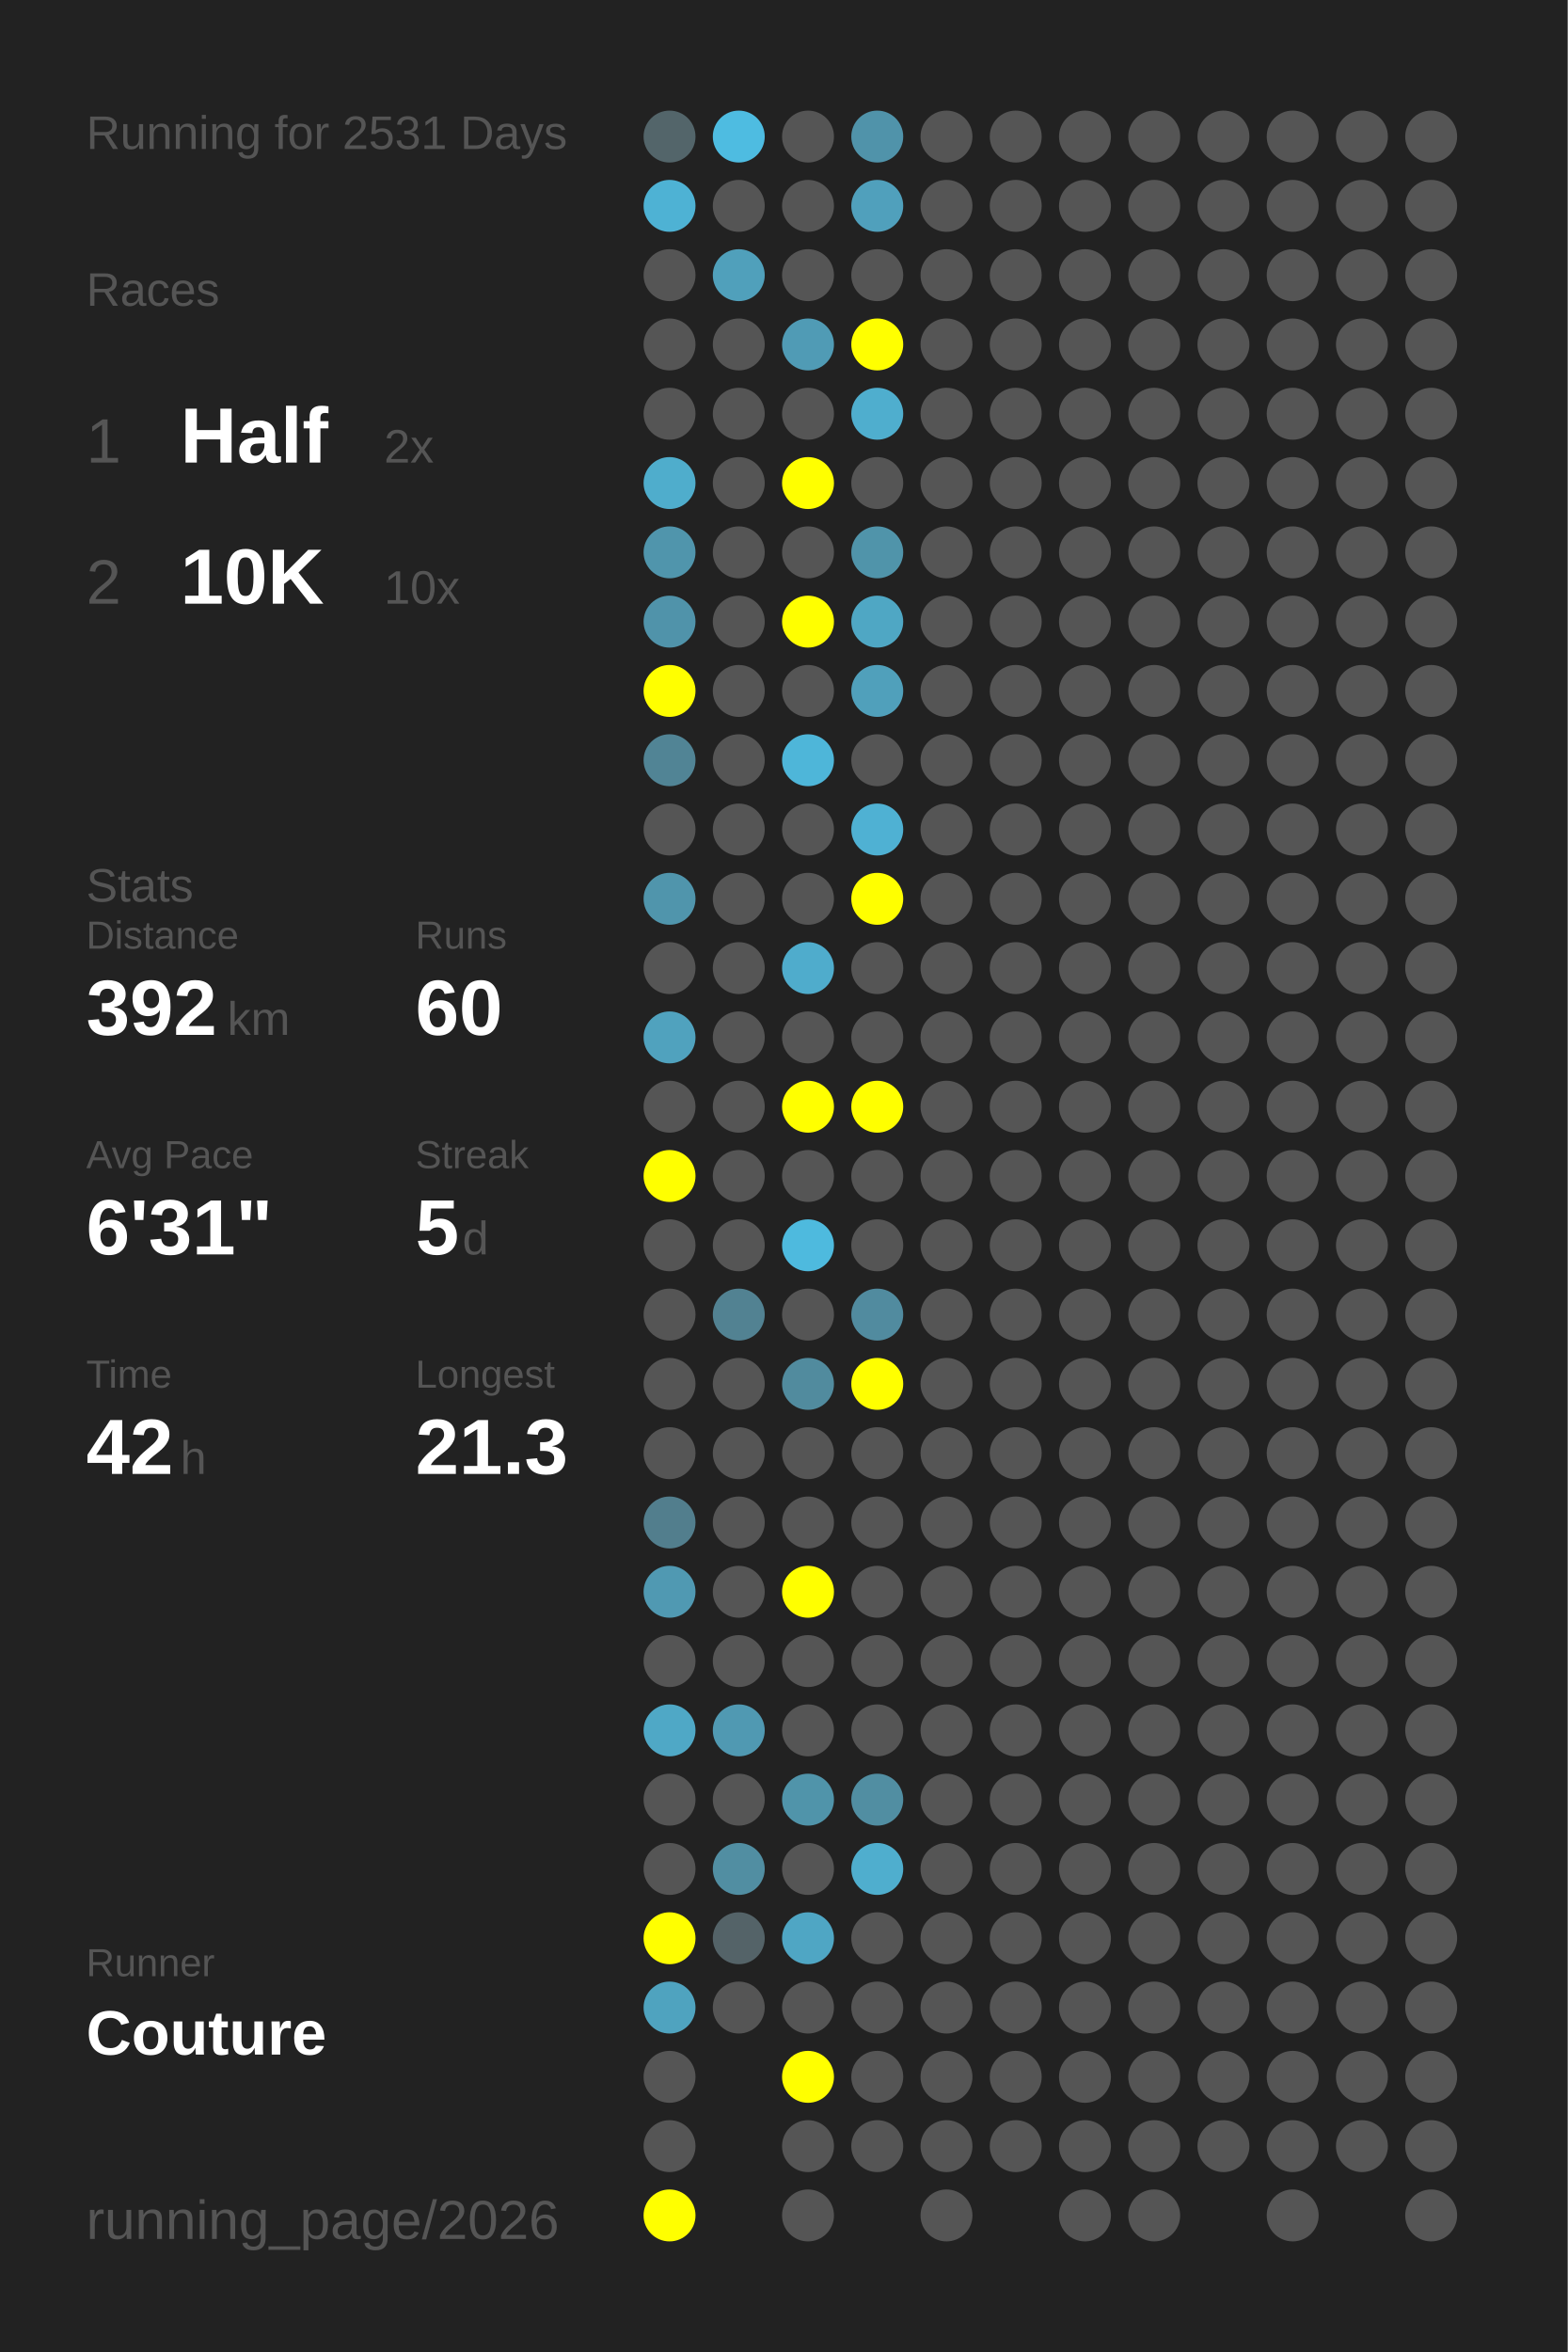
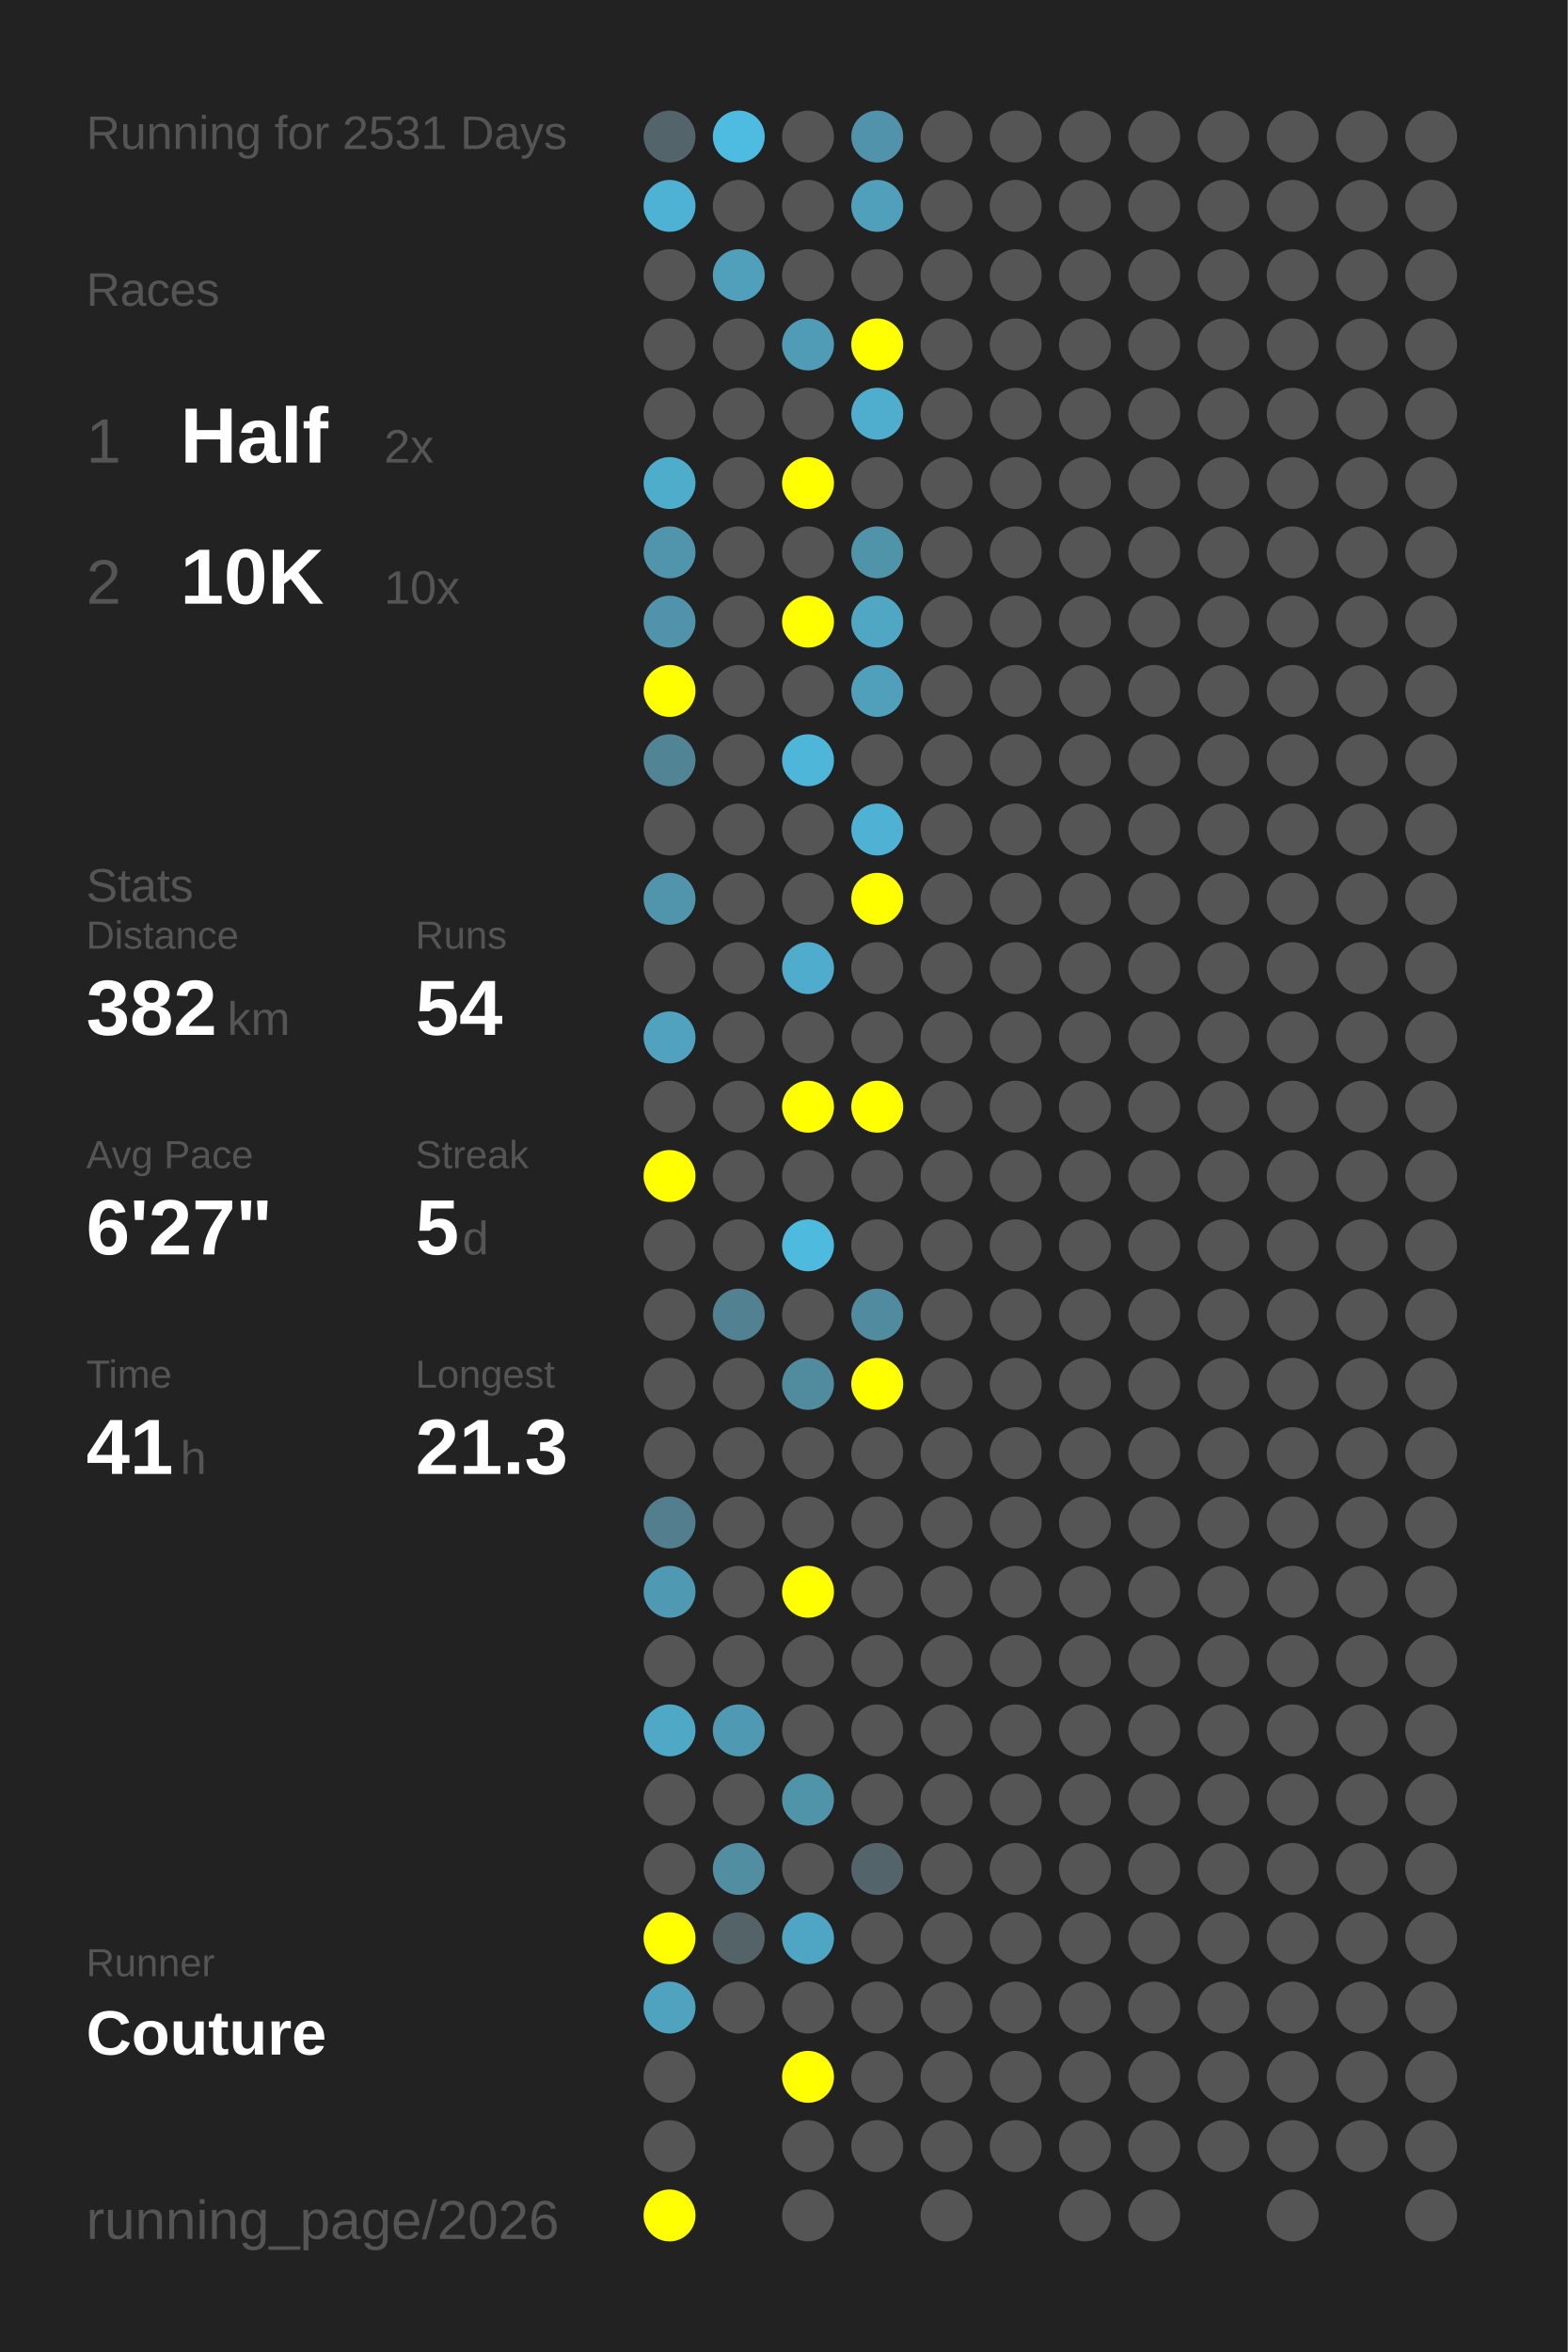
<svg xmlns="http://www.w3.org/2000/svg" baseProfile="full" height="300mm" version="1.1" viewBox="0,0,200,300" width="200mm">
  <defs />
  <rect fill="#222222" height="300" width="200" x="0" y="0" />
  <text fill="#555555" style="font-size:6px; font-family:Arial;" x="11" y="19">Running for 2531 Days</text>
  <text fill="#555555" style="font-size:6px; font-family:Arial;" x="11" y="39">Races</text>
  <text fill="#555555" style="font-size:8px; font-family:Arial;" x="11" y="59">1</text>
  <text fill="#FFFFFF" style="font-size:10px; font-family:Arial; font-weight:bold;" x="23" y="59">Half</text>
  <text fill="#555555" style="font-size:6px; font-family:Arial;" x="49" y="59">2x</text>
  <text fill="#555555" style="font-size:8px; font-family:Arial;" x="11" y="77">2</text>
  <text fill="#FFFFFF" style="font-size:10px; font-family:Arial; font-weight:bold;" x="23" y="77">10K</text>
  <text fill="#555555" style="font-size:6px; font-family:Arial;" x="49" y="77">10x</text>
  <text fill="#555555" style="font-size:6px; font-family:Arial;" x="11" y="115">Stats</text>
  <text fill="#555555" style="font-size:5px; font-family:Arial;" x="11" y="121">Distance</text>
-   <text fill="#FFFFFF" style="font-size:10px; font-family:Arial; font-weight:bold;" x="11" y="132">392</text>
+   <text fill="#FFFFFF" style="font-size:10px; font-family:Arial; font-weight:bold;" x="11" y="132">382</text>
  <text fill="#555555" style="font-size:6px; font-family:Arial;" x="29" y="132">km</text>
  <text fill="#555555" style="font-size:5px; font-family:Arial;" x="53" y="121">Runs</text>
-   <text fill="#FFFFFF" style="font-size:10px; font-family:Arial; font-weight:bold;" x="53" y="132">60</text>
+   <text fill="#FFFFFF" style="font-size:10px; font-family:Arial; font-weight:bold;" x="53" y="132">54</text>
  <text fill="#555555" style="font-size:5px; font-family:Arial;" x="11" y="149">Avg Pace</text>
-   <text fill="#FFFFFF" style="font-size:10px; font-family:Arial; font-weight:bold;" x="11" y="160">6'31"</text>
+   <text fill="#FFFFFF" style="font-size:10px; font-family:Arial; font-weight:bold;" x="11" y="160">6'27"</text>
  <text fill="#555555" style="font-size:5px; font-family:Arial;" x="53" y="149">Streak</text>
  <text fill="#FFFFFF" style="font-size:10px; font-family:Arial; font-weight:bold;" x="53" y="160">5</text>
  <text fill="#555555" style="font-size:6px; font-family:Arial;" x="59" y="160">d</text>
  <text fill="#555555" style="font-size:5px; font-family:Arial;" x="11" y="177">Time</text>
-   <text fill="#FFFFFF" style="font-size:10px; font-family:Arial; font-weight:bold;" x="11" y="188">42</text>
+   <text fill="#FFFFFF" style="font-size:10px; font-family:Arial; font-weight:bold;" x="11" y="188">41</text>
  <text fill="#555555" style="font-size:6px; font-family:Arial;" x="23" y="188">h</text>
  <text fill="#555555" style="font-size:5px; font-family:Arial;" x="53" y="177">Longest</text>
  <text fill="#FFFFFF" style="font-size:10px; font-family:Arial; font-weight:bold;" x="53" y="188">21.3</text>
  <text fill="#555555" style="font-size:5px; font-family:Arial;" x="11" y="252.065">Runner</text>
  <text fill="#FFFFFF" style="font-size:8px; font-family:Arial; font-weight:bold;" x="11" y="262.065">Couture</text>
  <text fill="#555555" style="font-size:7px; font-family:Arial;" x="11" y="285.581">running_page/2026</text>
  <circle cx="85.417" cy="17.419" fill="#53656a" r="3.312" />
  <circle cx="85.417" cy="26.258" fill="#4eb2d4" r="3.312" />
  <circle cx="85.417" cy="35.097" fill="#555555" r="3.312" />
  <circle cx="85.417" cy="43.935" fill="#555555" r="3.312" />
  <circle cx="85.417" cy="52.774" fill="#555555" r="3.312" />
  <circle cx="85.417" cy="61.613" fill="#4fadcc" r="3.312" />
  <circle cx="85.417" cy="70.452" fill="#5095ac" r="3.312" />
  <circle cx="85.417" cy="79.29" fill="#5093aa" r="3.312" />
  <circle cx="85.417" cy="88.129" fill="#FFFF00" r="3.312" />
  <circle cx="85.417" cy="96.968" fill="#518495" r="3.312" />
  <circle cx="85.417" cy="105.806" fill="#555555" r="3.312" />
  <circle cx="85.417" cy="114.645" fill="#5095ac" r="3.312" />
  <circle cx="85.417" cy="123.484" fill="#555555" r="3.312" />
  <circle cx="85.417" cy="132.323" fill="#50a2be" r="3.312" />
  <circle cx="85.417" cy="141.161" fill="#555555" r="3.312" />
  <circle cx="85.417" cy="150" fill="#FFFF00" r="3.312" />
  <circle cx="85.417" cy="158.839" fill="#555555" r="3.312" />
  <circle cx="85.417" cy="167.677" fill="#555555" r="3.312" />
  <circle cx="85.417" cy="176.516" fill="#555555" r="3.312" />
  <circle cx="85.417" cy="185.355" fill="#555555" r="3.312" />
  <circle cx="85.417" cy="194.194" fill="#527e8d" r="3.312" />
  <circle cx="85.417" cy="203.032" fill="#5099b2" r="3.312" />
  <circle cx="85.417" cy="211.871" fill="#555555" r="3.312" />
  <circle cx="85.417" cy="220.71" fill="#4fa8c6" r="3.312" />
  <circle cx="85.417" cy="229.548" fill="#555555" r="3.312" />
  <circle cx="85.417" cy="238.387" fill="#555555" r="3.312" />
  <circle cx="85.417" cy="247.226" fill="#FFFF00" r="3.312" />
  <circle cx="85.417" cy="256.065" fill="#4fa3bf" r="3.312" />
  <circle cx="85.417" cy="264.903" fill="#555555" r="3.312" />
  <circle cx="85.417" cy="273.742" fill="#555555" r="3.312" />
  <circle cx="85.417" cy="282.581" fill="#FFFF00" r="3.312" />
  <circle cx="94.25" cy="17.419" fill="#4ebce1" r="3.312" />
  <circle cx="94.25" cy="26.258" fill="#555555" r="3.312" />
  <circle cx="94.25" cy="35.097" fill="#50a0bb" r="3.312" />
  <circle cx="94.25" cy="43.935" fill="#555555" r="3.312" />
  <circle cx="94.25" cy="52.774" fill="#555555" r="3.312" />
  <circle cx="94.25" cy="61.613" fill="#555555" r="3.312" />
  <circle cx="94.25" cy="70.452" fill="#555555" r="3.312" />
  <circle cx="94.25" cy="79.29" fill="#555555" r="3.312" />
  <circle cx="94.25" cy="88.129" fill="#555555" r="3.312" />
  <circle cx="94.25" cy="96.968" fill="#555555" r="3.312" />
  <circle cx="94.25" cy="105.806" fill="#555555" r="3.312" />
  <circle cx="94.25" cy="114.645" fill="#555555" r="3.312" />
  <circle cx="94.25" cy="123.484" fill="#555555" r="3.312" />
  <circle cx="94.25" cy="132.323" fill="#555555" r="3.312" />
  <circle cx="94.25" cy="141.161" fill="#555555" r="3.312" />
  <circle cx="94.25" cy="150" fill="#555555" r="3.312" />
  <circle cx="94.25" cy="158.839" fill="#555555" r="3.312" />
  <circle cx="94.25" cy="167.677" fill="#528292" r="3.312" />
  <circle cx="94.25" cy="176.516" fill="#555555" r="3.312" />
  <circle cx="94.25" cy="185.355" fill="#555555" r="3.312" />
  <circle cx="94.25" cy="194.194" fill="#555555" r="3.312" />
  <circle cx="94.25" cy="203.032" fill="#555555" r="3.312" />
  <circle cx="94.25" cy="211.871" fill="#555555" r="3.312" />
  <circle cx="94.25" cy="220.71" fill="#5099b2" r="3.312" />
  <circle cx="94.25" cy="229.548" fill="#555555" r="3.312" />
  <circle cx="94.25" cy="238.387" fill="#518ea2" r="3.312" />
  <circle cx="94.25" cy="247.226" fill="#546368" r="3.312" />
  <circle cx="94.25" cy="256.065" fill="#555555" r="3.312" />
  <circle cx="103.083" cy="17.419" fill="#555555" r="3.312" />
  <circle cx="103.083" cy="26.258" fill="#555555" r="3.312" />
  <circle cx="103.083" cy="35.097" fill="#555555" r="3.312" />
  <circle cx="103.083" cy="43.935" fill="#509bb5" r="3.312" />
  <circle cx="103.083" cy="52.774" fill="#555555" r="3.312" />
  <circle cx="103.083" cy="61.613" fill="#FFFF00" r="3.312" />
  <circle cx="103.083" cy="70.452" fill="#555555" r="3.312" />
  <circle cx="103.083" cy="79.29" fill="#FFFF00" r="3.312" />
  <circle cx="103.083" cy="88.129" fill="#555555" r="3.312" />
  <circle cx="103.083" cy="96.968" fill="#4eb6d9" r="3.312" />
  <circle cx="103.083" cy="105.806" fill="#555555" r="3.312" />
  <circle cx="103.083" cy="114.645" fill="#555555" r="3.312" />
  <circle cx="103.083" cy="123.484" fill="#4faccc" r="3.312" />
  <circle cx="103.083" cy="132.323" fill="#555555" r="3.312" />
  <circle cx="103.083" cy="141.161" fill="#FFFF00" r="3.312" />
  <circle cx="103.083" cy="150" fill="#555555" r="3.312" />
  <circle cx="103.083" cy="158.839" fill="#4ebade" r="3.312" />
  <circle cx="103.083" cy="167.677" fill="#555555" r="3.312" />
  <circle cx="103.083" cy="176.516" fill="#518b9e" r="3.312" />
  <circle cx="103.083" cy="185.355" fill="#555555" r="3.312" />
  <circle cx="103.083" cy="194.194" fill="#555555" r="3.312" />
  <circle cx="103.083" cy="203.032" fill="#FFFF00" r="3.312" />
  <circle cx="103.083" cy="211.871" fill="#555555" r="3.312" />
  <circle cx="103.083" cy="220.71" fill="#555555" r="3.312" />
  <circle cx="103.083" cy="229.548" fill="#5094aa" r="3.312" />
  <circle cx="103.083" cy="238.387" fill="#555555" r="3.312" />
  <circle cx="103.083" cy="247.226" fill="#4fa6c4" r="3.312" />
  <circle cx="103.083" cy="256.065" fill="#555555" r="3.312" />
  <circle cx="103.083" cy="264.903" fill="#FFFF00" r="3.312" />
  <circle cx="103.083" cy="273.742" fill="#555555" r="3.312" />
  <circle cx="103.083" cy="282.581" fill="#555555" r="3.312" />
  <circle cx="111.917" cy="17.419" fill="#5093aa" r="3.312" />
  <circle cx="111.917" cy="26.258" fill="#50a0bc" r="3.312" />
  <circle cx="111.917" cy="35.097" fill="#555555" r="3.312" />
  <circle cx="111.917" cy="43.935" fill="#FFFF00" r="3.312" />
  <circle cx="111.917" cy="52.774" fill="#4faece" r="3.312" />
  <circle cx="111.917" cy="61.613" fill="#555555" r="3.312" />
  <circle cx="111.917" cy="70.452" fill="#5094aa" r="3.312" />
  <circle cx="111.917" cy="79.29" fill="#4fa7c4" r="3.312" />
  <circle cx="111.917" cy="88.129" fill="#50a0bb" r="3.312" />
  <circle cx="111.917" cy="96.968" fill="#555555" r="3.312" />
  <circle cx="111.917" cy="105.806" fill="#4fb1d3" r="3.312" />
  <circle cx="111.917" cy="114.645" fill="#FFFF00" r="3.312" />
  <circle cx="111.917" cy="123.484" fill="#555555" r="3.312" />
  <circle cx="111.917" cy="132.323" fill="#555555" r="3.312" />
  <circle cx="111.917" cy="141.161" fill="#FFFF00" r="3.312" />
  <circle cx="111.917" cy="150" fill="#555555" r="3.312" />
  <circle cx="111.917" cy="158.839" fill="#555555" r="3.312" />
  <circle cx="111.917" cy="167.677" fill="#518b9f" r="3.312" />
  <circle cx="111.917" cy="176.516" fill="#FFFF00" r="3.312" />
  <circle cx="111.917" cy="185.355" fill="#555555" r="3.312" />
  <circle cx="111.917" cy="194.194" fill="#555555" r="3.312" />
  <circle cx="111.917" cy="203.032" fill="#555555" r="3.312" />
  <circle cx="111.917" cy="211.871" fill="#555555" r="3.312" />
  <circle cx="111.917" cy="220.71" fill="#555555" r="3.312" />
-   <circle cx="111.917" cy="229.548" fill="#518ea2" r="3.312" />
-   <circle cx="111.917" cy="238.387" fill="#4faece" r="3.312" />
+   <circle cx="111.917" cy="229.548" fill="#555555" r="3.312" />
+   <circle cx="111.917" cy="238.387" fill="#53656b" r="3.312" />
  <circle cx="111.917" cy="247.226" fill="#555555" r="3.312" />
  <circle cx="111.917" cy="256.065" fill="#555555" r="3.312" />
  <circle cx="111.917" cy="264.903" fill="#555555" r="3.312" />
  <circle cx="111.917" cy="273.742" fill="#555555" r="3.312" />
  <circle cx="120.75" cy="17.419" fill="#555555" r="3.312" />
  <circle cx="120.75" cy="26.258" fill="#555555" r="3.312" />
  <circle cx="120.75" cy="35.097" fill="#555555" r="3.312" />
  <circle cx="120.75" cy="43.935" fill="#555555" r="3.312" />
  <circle cx="120.75" cy="52.774" fill="#555555" r="3.312" />
  <circle cx="120.75" cy="61.613" fill="#555555" r="3.312" />
  <circle cx="120.75" cy="70.452" fill="#555555" r="3.312" />
  <circle cx="120.75" cy="79.29" fill="#555555" r="3.312" />
  <circle cx="120.75" cy="88.129" fill="#555555" r="3.312" />
  <circle cx="120.75" cy="96.968" fill="#555555" r="3.312" />
  <circle cx="120.75" cy="105.806" fill="#555555" r="3.312" />
  <circle cx="120.75" cy="114.645" fill="#555555" r="3.312" />
  <circle cx="120.75" cy="123.484" fill="#555555" r="3.312" />
  <circle cx="120.75" cy="132.323" fill="#555555" r="3.312" />
  <circle cx="120.75" cy="141.161" fill="#555555" r="3.312" />
  <circle cx="120.75" cy="150" fill="#555555" r="3.312" />
  <circle cx="120.75" cy="158.839" fill="#555555" r="3.312" />
  <circle cx="120.75" cy="167.677" fill="#555555" r="3.312" />
  <circle cx="120.75" cy="176.516" fill="#555555" r="3.312" />
  <circle cx="120.75" cy="185.355" fill="#555555" r="3.312" />
  <circle cx="120.75" cy="194.194" fill="#555555" r="3.312" />
  <circle cx="120.75" cy="203.032" fill="#555555" r="3.312" />
  <circle cx="120.75" cy="211.871" fill="#555555" r="3.312" />
  <circle cx="120.75" cy="220.71" fill="#555555" r="3.312" />
  <circle cx="120.75" cy="229.548" fill="#555555" r="3.312" />
  <circle cx="120.75" cy="238.387" fill="#555555" r="3.312" />
  <circle cx="120.75" cy="247.226" fill="#555555" r="3.312" />
  <circle cx="120.75" cy="256.065" fill="#555555" r="3.312" />
  <circle cx="120.75" cy="264.903" fill="#555555" r="3.312" />
  <circle cx="120.75" cy="273.742" fill="#555555" r="3.312" />
  <circle cx="120.75" cy="282.581" fill="#555555" r="3.312" />
  <circle cx="129.583" cy="17.419" fill="#555555" r="3.312" />
  <circle cx="129.583" cy="26.258" fill="#555555" r="3.312" />
  <circle cx="129.583" cy="35.097" fill="#555555" r="3.312" />
  <circle cx="129.583" cy="43.935" fill="#555555" r="3.312" />
  <circle cx="129.583" cy="52.774" fill="#555555" r="3.312" />
  <circle cx="129.583" cy="61.613" fill="#555555" r="3.312" />
  <circle cx="129.583" cy="70.452" fill="#555555" r="3.312" />
  <circle cx="129.583" cy="79.29" fill="#555555" r="3.312" />
  <circle cx="129.583" cy="88.129" fill="#555555" r="3.312" />
  <circle cx="129.583" cy="96.968" fill="#555555" r="3.312" />
  <circle cx="129.583" cy="105.806" fill="#555555" r="3.312" />
  <circle cx="129.583" cy="114.645" fill="#555555" r="3.312" />
  <circle cx="129.583" cy="123.484" fill="#555555" r="3.312" />
  <circle cx="129.583" cy="132.323" fill="#555555" r="3.312" />
  <circle cx="129.583" cy="141.161" fill="#555555" r="3.312" />
  <circle cx="129.583" cy="150" fill="#555555" r="3.312" />
  <circle cx="129.583" cy="158.839" fill="#555555" r="3.312" />
  <circle cx="129.583" cy="167.677" fill="#555555" r="3.312" />
  <circle cx="129.583" cy="176.516" fill="#555555" r="3.312" />
  <circle cx="129.583" cy="185.355" fill="#555555" r="3.312" />
  <circle cx="129.583" cy="194.194" fill="#555555" r="3.312" />
  <circle cx="129.583" cy="203.032" fill="#555555" r="3.312" />
  <circle cx="129.583" cy="211.871" fill="#555555" r="3.312" />
  <circle cx="129.583" cy="220.71" fill="#555555" r="3.312" />
  <circle cx="129.583" cy="229.548" fill="#555555" r="3.312" />
  <circle cx="129.583" cy="238.387" fill="#555555" r="3.312" />
  <circle cx="129.583" cy="247.226" fill="#555555" r="3.312" />
  <circle cx="129.583" cy="256.065" fill="#555555" r="3.312" />
  <circle cx="129.583" cy="264.903" fill="#555555" r="3.312" />
  <circle cx="129.583" cy="273.742" fill="#555555" r="3.312" />
  <circle cx="138.417" cy="17.419" fill="#555555" r="3.312" />
  <circle cx="138.417" cy="26.258" fill="#555555" r="3.312" />
  <circle cx="138.417" cy="35.097" fill="#555555" r="3.312" />
  <circle cx="138.417" cy="43.935" fill="#555555" r="3.312" />
  <circle cx="138.417" cy="52.774" fill="#555555" r="3.312" />
  <circle cx="138.417" cy="61.613" fill="#555555" r="3.312" />
  <circle cx="138.417" cy="70.452" fill="#555555" r="3.312" />
  <circle cx="138.417" cy="79.29" fill="#555555" r="3.312" />
  <circle cx="138.417" cy="88.129" fill="#555555" r="3.312" />
  <circle cx="138.417" cy="96.968" fill="#555555" r="3.312" />
  <circle cx="138.417" cy="105.806" fill="#555555" r="3.312" />
  <circle cx="138.417" cy="114.645" fill="#555555" r="3.312" />
  <circle cx="138.417" cy="123.484" fill="#555555" r="3.312" />
  <circle cx="138.417" cy="132.323" fill="#555555" r="3.312" />
  <circle cx="138.417" cy="141.161" fill="#555555" r="3.312" />
  <circle cx="138.417" cy="150" fill="#555555" r="3.312" />
  <circle cx="138.417" cy="158.839" fill="#555555" r="3.312" />
  <circle cx="138.417" cy="167.677" fill="#555555" r="3.312" />
  <circle cx="138.417" cy="176.516" fill="#555555" r="3.312" />
  <circle cx="138.417" cy="185.355" fill="#555555" r="3.312" />
  <circle cx="138.417" cy="194.194" fill="#555555" r="3.312" />
  <circle cx="138.417" cy="203.032" fill="#555555" r="3.312" />
  <circle cx="138.417" cy="211.871" fill="#555555" r="3.312" />
  <circle cx="138.417" cy="220.71" fill="#555555" r="3.312" />
  <circle cx="138.417" cy="229.548" fill="#555555" r="3.312" />
  <circle cx="138.417" cy="238.387" fill="#555555" r="3.312" />
  <circle cx="138.417" cy="247.226" fill="#555555" r="3.312" />
  <circle cx="138.417" cy="256.065" fill="#555555" r="3.312" />
  <circle cx="138.417" cy="264.903" fill="#555555" r="3.312" />
  <circle cx="138.417" cy="273.742" fill="#555555" r="3.312" />
  <circle cx="138.417" cy="282.581" fill="#555555" r="3.312" />
  <circle cx="147.25" cy="17.419" fill="#555555" r="3.312" />
  <circle cx="147.25" cy="26.258" fill="#555555" r="3.312" />
  <circle cx="147.25" cy="35.097" fill="#555555" r="3.312" />
  <circle cx="147.25" cy="43.935" fill="#555555" r="3.312" />
  <circle cx="147.25" cy="52.774" fill="#555555" r="3.312" />
  <circle cx="147.25" cy="61.613" fill="#555555" r="3.312" />
  <circle cx="147.25" cy="70.452" fill="#555555" r="3.312" />
  <circle cx="147.25" cy="79.29" fill="#555555" r="3.312" />
  <circle cx="147.25" cy="88.129" fill="#555555" r="3.312" />
  <circle cx="147.25" cy="96.968" fill="#555555" r="3.312" />
  <circle cx="147.25" cy="105.806" fill="#555555" r="3.312" />
  <circle cx="147.25" cy="114.645" fill="#555555" r="3.312" />
  <circle cx="147.25" cy="123.484" fill="#555555" r="3.312" />
  <circle cx="147.25" cy="132.323" fill="#555555" r="3.312" />
  <circle cx="147.25" cy="141.161" fill="#555555" r="3.312" />
  <circle cx="147.25" cy="150" fill="#555555" r="3.312" />
  <circle cx="147.25" cy="158.839" fill="#555555" r="3.312" />
  <circle cx="147.25" cy="167.677" fill="#555555" r="3.312" />
  <circle cx="147.25" cy="176.516" fill="#555555" r="3.312" />
  <circle cx="147.25" cy="185.355" fill="#555555" r="3.312" />
  <circle cx="147.25" cy="194.194" fill="#555555" r="3.312" />
  <circle cx="147.25" cy="203.032" fill="#555555" r="3.312" />
  <circle cx="147.25" cy="211.871" fill="#555555" r="3.312" />
  <circle cx="147.25" cy="220.71" fill="#555555" r="3.312" />
  <circle cx="147.25" cy="229.548" fill="#555555" r="3.312" />
  <circle cx="147.25" cy="238.387" fill="#555555" r="3.312" />
  <circle cx="147.25" cy="247.226" fill="#555555" r="3.312" />
  <circle cx="147.25" cy="256.065" fill="#555555" r="3.312" />
  <circle cx="147.25" cy="264.903" fill="#555555" r="3.312" />
  <circle cx="147.25" cy="273.742" fill="#555555" r="3.312" />
  <circle cx="147.25" cy="282.581" fill="#555555" r="3.312" />
  <circle cx="156.083" cy="17.419" fill="#555555" r="3.312" />
  <circle cx="156.083" cy="26.258" fill="#555555" r="3.312" />
  <circle cx="156.083" cy="35.097" fill="#555555" r="3.312" />
  <circle cx="156.083" cy="43.935" fill="#555555" r="3.312" />
  <circle cx="156.083" cy="52.774" fill="#555555" r="3.312" />
  <circle cx="156.083" cy="61.613" fill="#555555" r="3.312" />
  <circle cx="156.083" cy="70.452" fill="#555555" r="3.312" />
  <circle cx="156.083" cy="79.29" fill="#555555" r="3.312" />
  <circle cx="156.083" cy="88.129" fill="#555555" r="3.312" />
  <circle cx="156.083" cy="96.968" fill="#555555" r="3.312" />
  <circle cx="156.083" cy="105.806" fill="#555555" r="3.312" />
  <circle cx="156.083" cy="114.645" fill="#555555" r="3.312" />
  <circle cx="156.083" cy="123.484" fill="#555555" r="3.312" />
  <circle cx="156.083" cy="132.323" fill="#555555" r="3.312" />
  <circle cx="156.083" cy="141.161" fill="#555555" r="3.312" />
  <circle cx="156.083" cy="150" fill="#555555" r="3.312" />
  <circle cx="156.083" cy="158.839" fill="#555555" r="3.312" />
  <circle cx="156.083" cy="167.677" fill="#555555" r="3.312" />
  <circle cx="156.083" cy="176.516" fill="#555555" r="3.312" />
  <circle cx="156.083" cy="185.355" fill="#555555" r="3.312" />
  <circle cx="156.083" cy="194.194" fill="#555555" r="3.312" />
  <circle cx="156.083" cy="203.032" fill="#555555" r="3.312" />
  <circle cx="156.083" cy="211.871" fill="#555555" r="3.312" />
  <circle cx="156.083" cy="220.71" fill="#555555" r="3.312" />
  <circle cx="156.083" cy="229.548" fill="#555555" r="3.312" />
  <circle cx="156.083" cy="238.387" fill="#555555" r="3.312" />
  <circle cx="156.083" cy="247.226" fill="#555555" r="3.312" />
  <circle cx="156.083" cy="256.065" fill="#555555" r="3.312" />
  <circle cx="156.083" cy="264.903" fill="#555555" r="3.312" />
  <circle cx="156.083" cy="273.742" fill="#555555" r="3.312" />
  <circle cx="164.917" cy="17.419" fill="#555555" r="3.312" />
  <circle cx="164.917" cy="26.258" fill="#555555" r="3.312" />
  <circle cx="164.917" cy="35.097" fill="#555555" r="3.312" />
  <circle cx="164.917" cy="43.935" fill="#555555" r="3.312" />
  <circle cx="164.917" cy="52.774" fill="#555555" r="3.312" />
  <circle cx="164.917" cy="61.613" fill="#555555" r="3.312" />
  <circle cx="164.917" cy="70.452" fill="#555555" r="3.312" />
  <circle cx="164.917" cy="79.29" fill="#555555" r="3.312" />
  <circle cx="164.917" cy="88.129" fill="#555555" r="3.312" />
  <circle cx="164.917" cy="96.968" fill="#555555" r="3.312" />
  <circle cx="164.917" cy="105.806" fill="#555555" r="3.312" />
  <circle cx="164.917" cy="114.645" fill="#555555" r="3.312" />
  <circle cx="164.917" cy="123.484" fill="#555555" r="3.312" />
  <circle cx="164.917" cy="132.323" fill="#555555" r="3.312" />
  <circle cx="164.917" cy="141.161" fill="#555555" r="3.312" />
  <circle cx="164.917" cy="150" fill="#555555" r="3.312" />
  <circle cx="164.917" cy="158.839" fill="#555555" r="3.312" />
  <circle cx="164.917" cy="167.677" fill="#555555" r="3.312" />
  <circle cx="164.917" cy="176.516" fill="#555555" r="3.312" />
  <circle cx="164.917" cy="185.355" fill="#555555" r="3.312" />
  <circle cx="164.917" cy="194.194" fill="#555555" r="3.312" />
  <circle cx="164.917" cy="203.032" fill="#555555" r="3.312" />
  <circle cx="164.917" cy="211.871" fill="#555555" r="3.312" />
  <circle cx="164.917" cy="220.71" fill="#555555" r="3.312" />
  <circle cx="164.917" cy="229.548" fill="#555555" r="3.312" />
  <circle cx="164.917" cy="238.387" fill="#555555" r="3.312" />
  <circle cx="164.917" cy="247.226" fill="#555555" r="3.312" />
  <circle cx="164.917" cy="256.065" fill="#555555" r="3.312" />
  <circle cx="164.917" cy="264.903" fill="#555555" r="3.312" />
  <circle cx="164.917" cy="273.742" fill="#555555" r="3.312" />
  <circle cx="164.917" cy="282.581" fill="#555555" r="3.312" />
  <circle cx="173.75" cy="17.419" fill="#555555" r="3.312" />
  <circle cx="173.75" cy="26.258" fill="#555555" r="3.312" />
  <circle cx="173.75" cy="35.097" fill="#555555" r="3.312" />
  <circle cx="173.75" cy="43.935" fill="#555555" r="3.312" />
  <circle cx="173.75" cy="52.774" fill="#555555" r="3.312" />
  <circle cx="173.75" cy="61.613" fill="#555555" r="3.312" />
  <circle cx="173.75" cy="70.452" fill="#555555" r="3.312" />
  <circle cx="173.75" cy="79.29" fill="#555555" r="3.312" />
  <circle cx="173.75" cy="88.129" fill="#555555" r="3.312" />
  <circle cx="173.75" cy="96.968" fill="#555555" r="3.312" />
  <circle cx="173.75" cy="105.806" fill="#555555" r="3.312" />
  <circle cx="173.75" cy="114.645" fill="#555555" r="3.312" />
  <circle cx="173.75" cy="123.484" fill="#555555" r="3.312" />
  <circle cx="173.75" cy="132.323" fill="#555555" r="3.312" />
  <circle cx="173.75" cy="141.161" fill="#555555" r="3.312" />
  <circle cx="173.75" cy="150" fill="#555555" r="3.312" />
  <circle cx="173.75" cy="158.839" fill="#555555" r="3.312" />
  <circle cx="173.75" cy="167.677" fill="#555555" r="3.312" />
  <circle cx="173.75" cy="176.516" fill="#555555" r="3.312" />
  <circle cx="173.75" cy="185.355" fill="#555555" r="3.312" />
  <circle cx="173.75" cy="194.194" fill="#555555" r="3.312" />
  <circle cx="173.75" cy="203.032" fill="#555555" r="3.312" />
  <circle cx="173.75" cy="211.871" fill="#555555" r="3.312" />
  <circle cx="173.75" cy="220.71" fill="#555555" r="3.312" />
  <circle cx="173.75" cy="229.548" fill="#555555" r="3.312" />
  <circle cx="173.75" cy="238.387" fill="#555555" r="3.312" />
  <circle cx="173.75" cy="247.226" fill="#555555" r="3.312" />
  <circle cx="173.75" cy="256.065" fill="#555555" r="3.312" />
  <circle cx="173.75" cy="264.903" fill="#555555" r="3.312" />
  <circle cx="173.75" cy="273.742" fill="#555555" r="3.312" />
  <circle cx="182.583" cy="17.419" fill="#555555" r="3.312" />
  <circle cx="182.583" cy="26.258" fill="#555555" r="3.312" />
  <circle cx="182.583" cy="35.097" fill="#555555" r="3.312" />
  <circle cx="182.583" cy="43.935" fill="#555555" r="3.312" />
  <circle cx="182.583" cy="52.774" fill="#555555" r="3.312" />
  <circle cx="182.583" cy="61.613" fill="#555555" r="3.312" />
  <circle cx="182.583" cy="70.452" fill="#555555" r="3.312" />
  <circle cx="182.583" cy="79.29" fill="#555555" r="3.312" />
  <circle cx="182.583" cy="88.129" fill="#555555" r="3.312" />
  <circle cx="182.583" cy="96.968" fill="#555555" r="3.312" />
  <circle cx="182.583" cy="105.806" fill="#555555" r="3.312" />
  <circle cx="182.583" cy="114.645" fill="#555555" r="3.312" />
  <circle cx="182.583" cy="123.484" fill="#555555" r="3.312" />
  <circle cx="182.583" cy="132.323" fill="#555555" r="3.312" />
  <circle cx="182.583" cy="141.161" fill="#555555" r="3.312" />
  <circle cx="182.583" cy="150" fill="#555555" r="3.312" />
  <circle cx="182.583" cy="158.839" fill="#555555" r="3.312" />
  <circle cx="182.583" cy="167.677" fill="#555555" r="3.312" />
  <circle cx="182.583" cy="176.516" fill="#555555" r="3.312" />
  <circle cx="182.583" cy="185.355" fill="#555555" r="3.312" />
  <circle cx="182.583" cy="194.194" fill="#555555" r="3.312" />
  <circle cx="182.583" cy="203.032" fill="#555555" r="3.312" />
  <circle cx="182.583" cy="211.871" fill="#555555" r="3.312" />
  <circle cx="182.583" cy="220.71" fill="#555555" r="3.312" />
  <circle cx="182.583" cy="229.548" fill="#555555" r="3.312" />
  <circle cx="182.583" cy="238.387" fill="#555555" r="3.312" />
  <circle cx="182.583" cy="247.226" fill="#555555" r="3.312" />
  <circle cx="182.583" cy="256.065" fill="#555555" r="3.312" />
  <circle cx="182.583" cy="264.903" fill="#555555" r="3.312" />
  <circle cx="182.583" cy="273.742" fill="#555555" r="3.312" />
  <circle cx="182.583" cy="282.581" fill="#555555" r="3.312" />
</svg>
